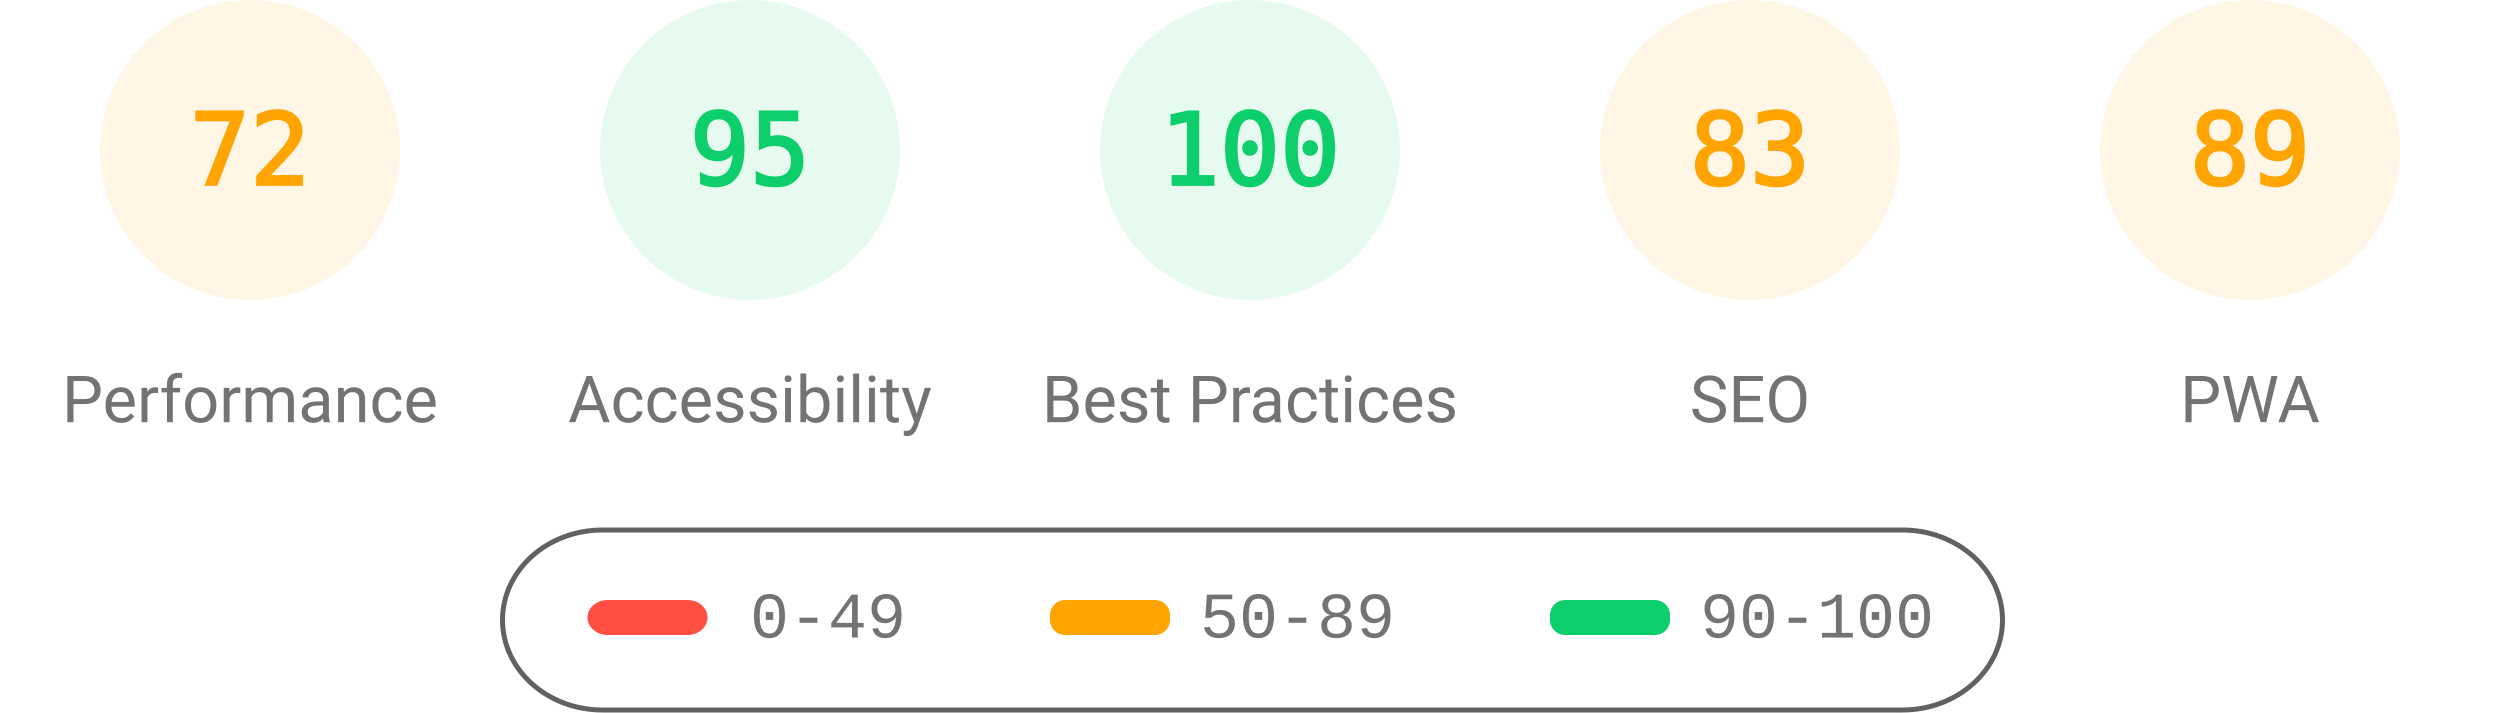
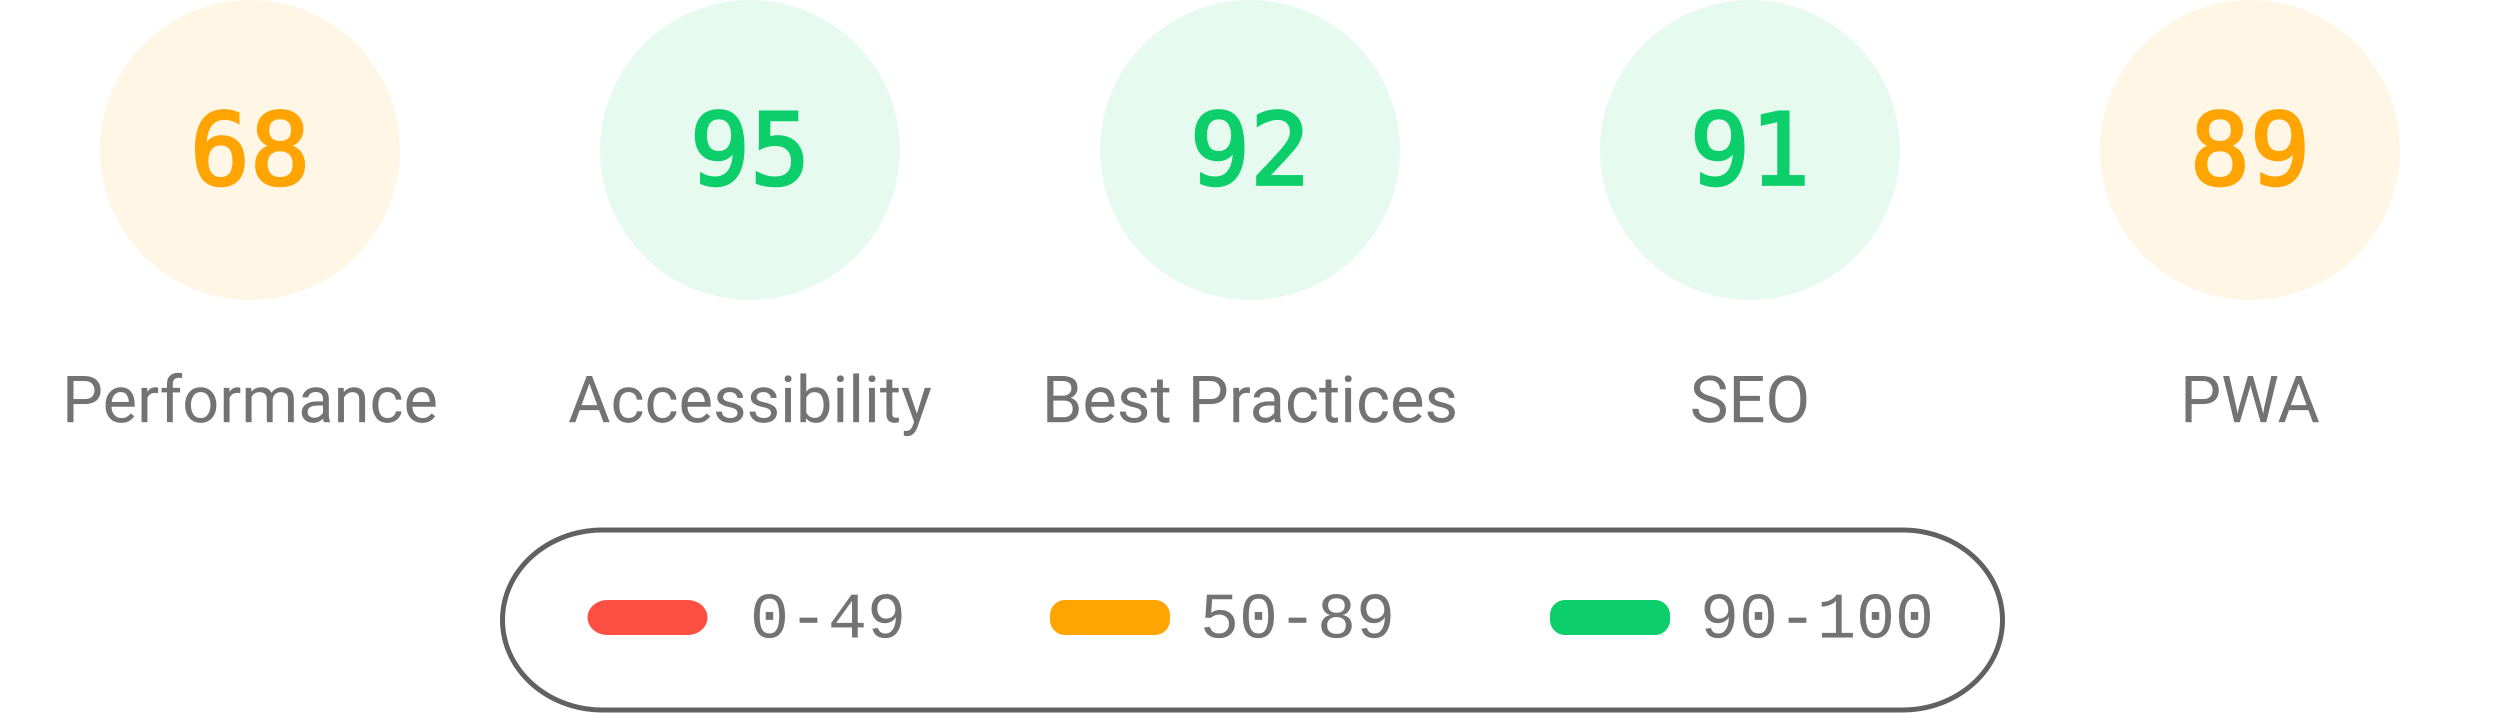
<svg xmlns="http://www.w3.org/2000/svg" fill="none" width="1000" height="285">
  <style>.gauge-base{opacity:.1}.gauge-arc{fill:none;animation-delay:250ms;stroke-linecap:round;transform:rotate(-90deg);transform-origin:100px 60px;animation:load-gauge 1s ease forwards}.guage-text{font-size:40px;font-family:monospace;text-align:center}.guage-red{color:#ff4e42;fill:#ff4e42;stroke:#ff4e42}.guage-orange{color:#ffa400;fill:#ffa400;stroke:#ffa400}.guage-green{color:#0cce6b;fill:#0cce6b;stroke:#0cce6b}.guage-undefined{color:#5c5c5c;fill:#5c5c5c;stroke:#5c5c5c}.guage-title{color:#737373;fill:#737373;stroke:none;font-size:26px;line-height:26px;font-family:Roboto,Halvetica,Arial,sans-serif}@keyframes load-gauge{from{stroke-dasharray:0 352.858}}</style>
  <svg class="guage-div guage-perf guage-orange" viewBox="0 0 200 200" width="200" height="200">
    <circle class="gauge-base" r="56" cx="100" cy="60" stroke-width="8" />
-     <circle class="gauge-arc guage-arc-1" r="56" cx="100" cy="60" stroke-width="8" style="stroke-dasharray:253.338,351.858" />
-     <text class="guage-text" x="100" y="60" alignment-baseline="central" dominant-baseline="central" text-anchor="middle">72</text>
+     <circle class="gauge-arc guage-arc-1" r="56" cx="100" cy="60" stroke-width="8" style="stroke-dasharray:239.263,351.858" />
+     <text class="guage-text" x="100" y="60" alignment-baseline="central" dominant-baseline="central" text-anchor="middle">68</text>
    <text class="guage-title" x="100" y="160" alignment-baseline="central" dominant-baseline="central" text-anchor="middle">Performance</text>
  </svg>
  <svg class="guage-div guage-acc guage-green" viewBox="0 0 200 200" width="200" height="200" x="200">
    <circle class="gauge-base" r="56" cx="100" cy="60" stroke-width="8" />
    <circle class="gauge-arc guage-arc-2" r="56" cx="100" cy="60" stroke-width="8" style="stroke-dasharray:334.265,351.858" />
    <text class="guage-text" x="100" y="60" alignment-baseline="central" dominant-baseline="central" text-anchor="middle">95</text>
    <text class="guage-title" x="100" y="160" alignment-baseline="central" dominant-baseline="central" text-anchor="middle">Accessibility</text>
  </svg>
  <svg class="guage-div guage-best guage-green" viewBox="0 0 200 200" width="200" height="200" x="400">
    <circle class="gauge-base" r="56" cx="100" cy="60" stroke-width="8" />
-     <circle class="gauge-arc guage-arc-3" r="56" cx="100" cy="60" stroke-width="8" style="stroke-dasharray:351.858,351.858" />
-     <text class="guage-text" x="100" y="60" alignment-baseline="central" dominant-baseline="central" text-anchor="middle">100</text>
+     <circle class="gauge-arc guage-arc-3" r="56" cx="100" cy="60" stroke-width="8" style="stroke-dasharray:323.709,351.858" />
+     <text class="guage-text" x="100" y="60" alignment-baseline="central" dominant-baseline="central" text-anchor="middle">92</text>
    <text class="guage-title" x="100" y="160" alignment-baseline="central" dominant-baseline="central" text-anchor="middle">Best Practices</text>
  </svg>
-   <svg class="guage-div guage-seo guage-orange" viewBox="0 0 200 200" width="200" height="200" x="600">
+   <svg class="guage-div guage-seo guage-green" viewBox="0 0 200 200" width="200" height="200" x="600">
    <circle class="gauge-base" r="56" cx="100" cy="60" stroke-width="8" />
-     <circle class="gauge-arc guage-arc-4" r="56" cx="100" cy="60" stroke-width="8" style="stroke-dasharray:292.042,351.858" />
-     <text class="guage-text" x="100" y="60" alignment-baseline="central" dominant-baseline="central" text-anchor="middle">83</text>
+     <circle class="gauge-arc guage-arc-4" r="56" cx="100" cy="60" stroke-width="8" style="stroke-dasharray:320.191,351.858" />
+     <text class="guage-text" x="100" y="60" alignment-baseline="central" dominant-baseline="central" text-anchor="middle">91</text>
    <text class="guage-title" x="100" y="160" alignment-baseline="central" dominant-baseline="central" text-anchor="middle">SEO</text>
  </svg>
  <svg class="guage-div guage-pwa guage-orange" viewBox="0 0 200 200" width="200" height="200" x="800">
    <circle class="gauge-base" r="56" cx="100" cy="60" stroke-width="8" />
    <circle class="gauge-arc guage-arc-4" r="56" cx="100" cy="60" stroke-width="8" style="stroke-dasharray:313.154,351.858" />
    <text class="guage-text" x="100" y="60" alignment-baseline="central" dominant-baseline="central" text-anchor="middle">89</text>
    <text class="guage-title" x="100" y="160" alignment-baseline="central" dominant-baseline="central" text-anchor="middle">PWA</text>
  </svg>
  <svg width="604" height="76" x="200" y="210">
    <path fill="none" id="canvas_background" d="M-1-1h604v80H-1z" />
    <rect fill-opacity="0" stroke="#616161" stroke-width="2" rx="40" id="svg_2" height="72" width="600" y="2" x="1" fill="#000" />
    <rect stroke="#000" rx="8" id="svg_3" height="14" width="48" y="30" x="35" stroke-opacity="null" stroke-width="0" fill="#ff4e42" />
    <rect stroke="#000" rx="6" id="svg_4" height="14" width="48" y="30" x="220" stroke-opacity="null" stroke-width="0" fill="#ffa400" />
    <rect stroke="#000" rx="6" id="svg_5" height="14" width="48" y="30" x="420" stroke-opacity="null" stroke-width="0" fill="#0cce6b" />
    <text xml:space="preserve" text-anchor="start" font-family="'Courier New', Courier, monospace" font-size="26" id="svg_6" y="45" x="100" stroke-opacity="null" stroke-width="0" stroke="#000" fill="#737373">0-49</text>
    <text xml:space="preserve" text-anchor="start" font-family="'Courier New', Courier, monospace" font-size="26" id="svg_7" y="45" x="280" stroke-opacity="null" stroke-width="0" stroke="#000" fill="#737373">50-89</text>
    <text xml:space="preserve" text-anchor="start" font-family="'Courier New', Courier, monospace" font-size="26" id="svg_8" y="45" x="480" stroke-opacity="null" stroke-width="0" stroke="#000" fill="#737373">90-100</text>
  </svg>
</svg>
